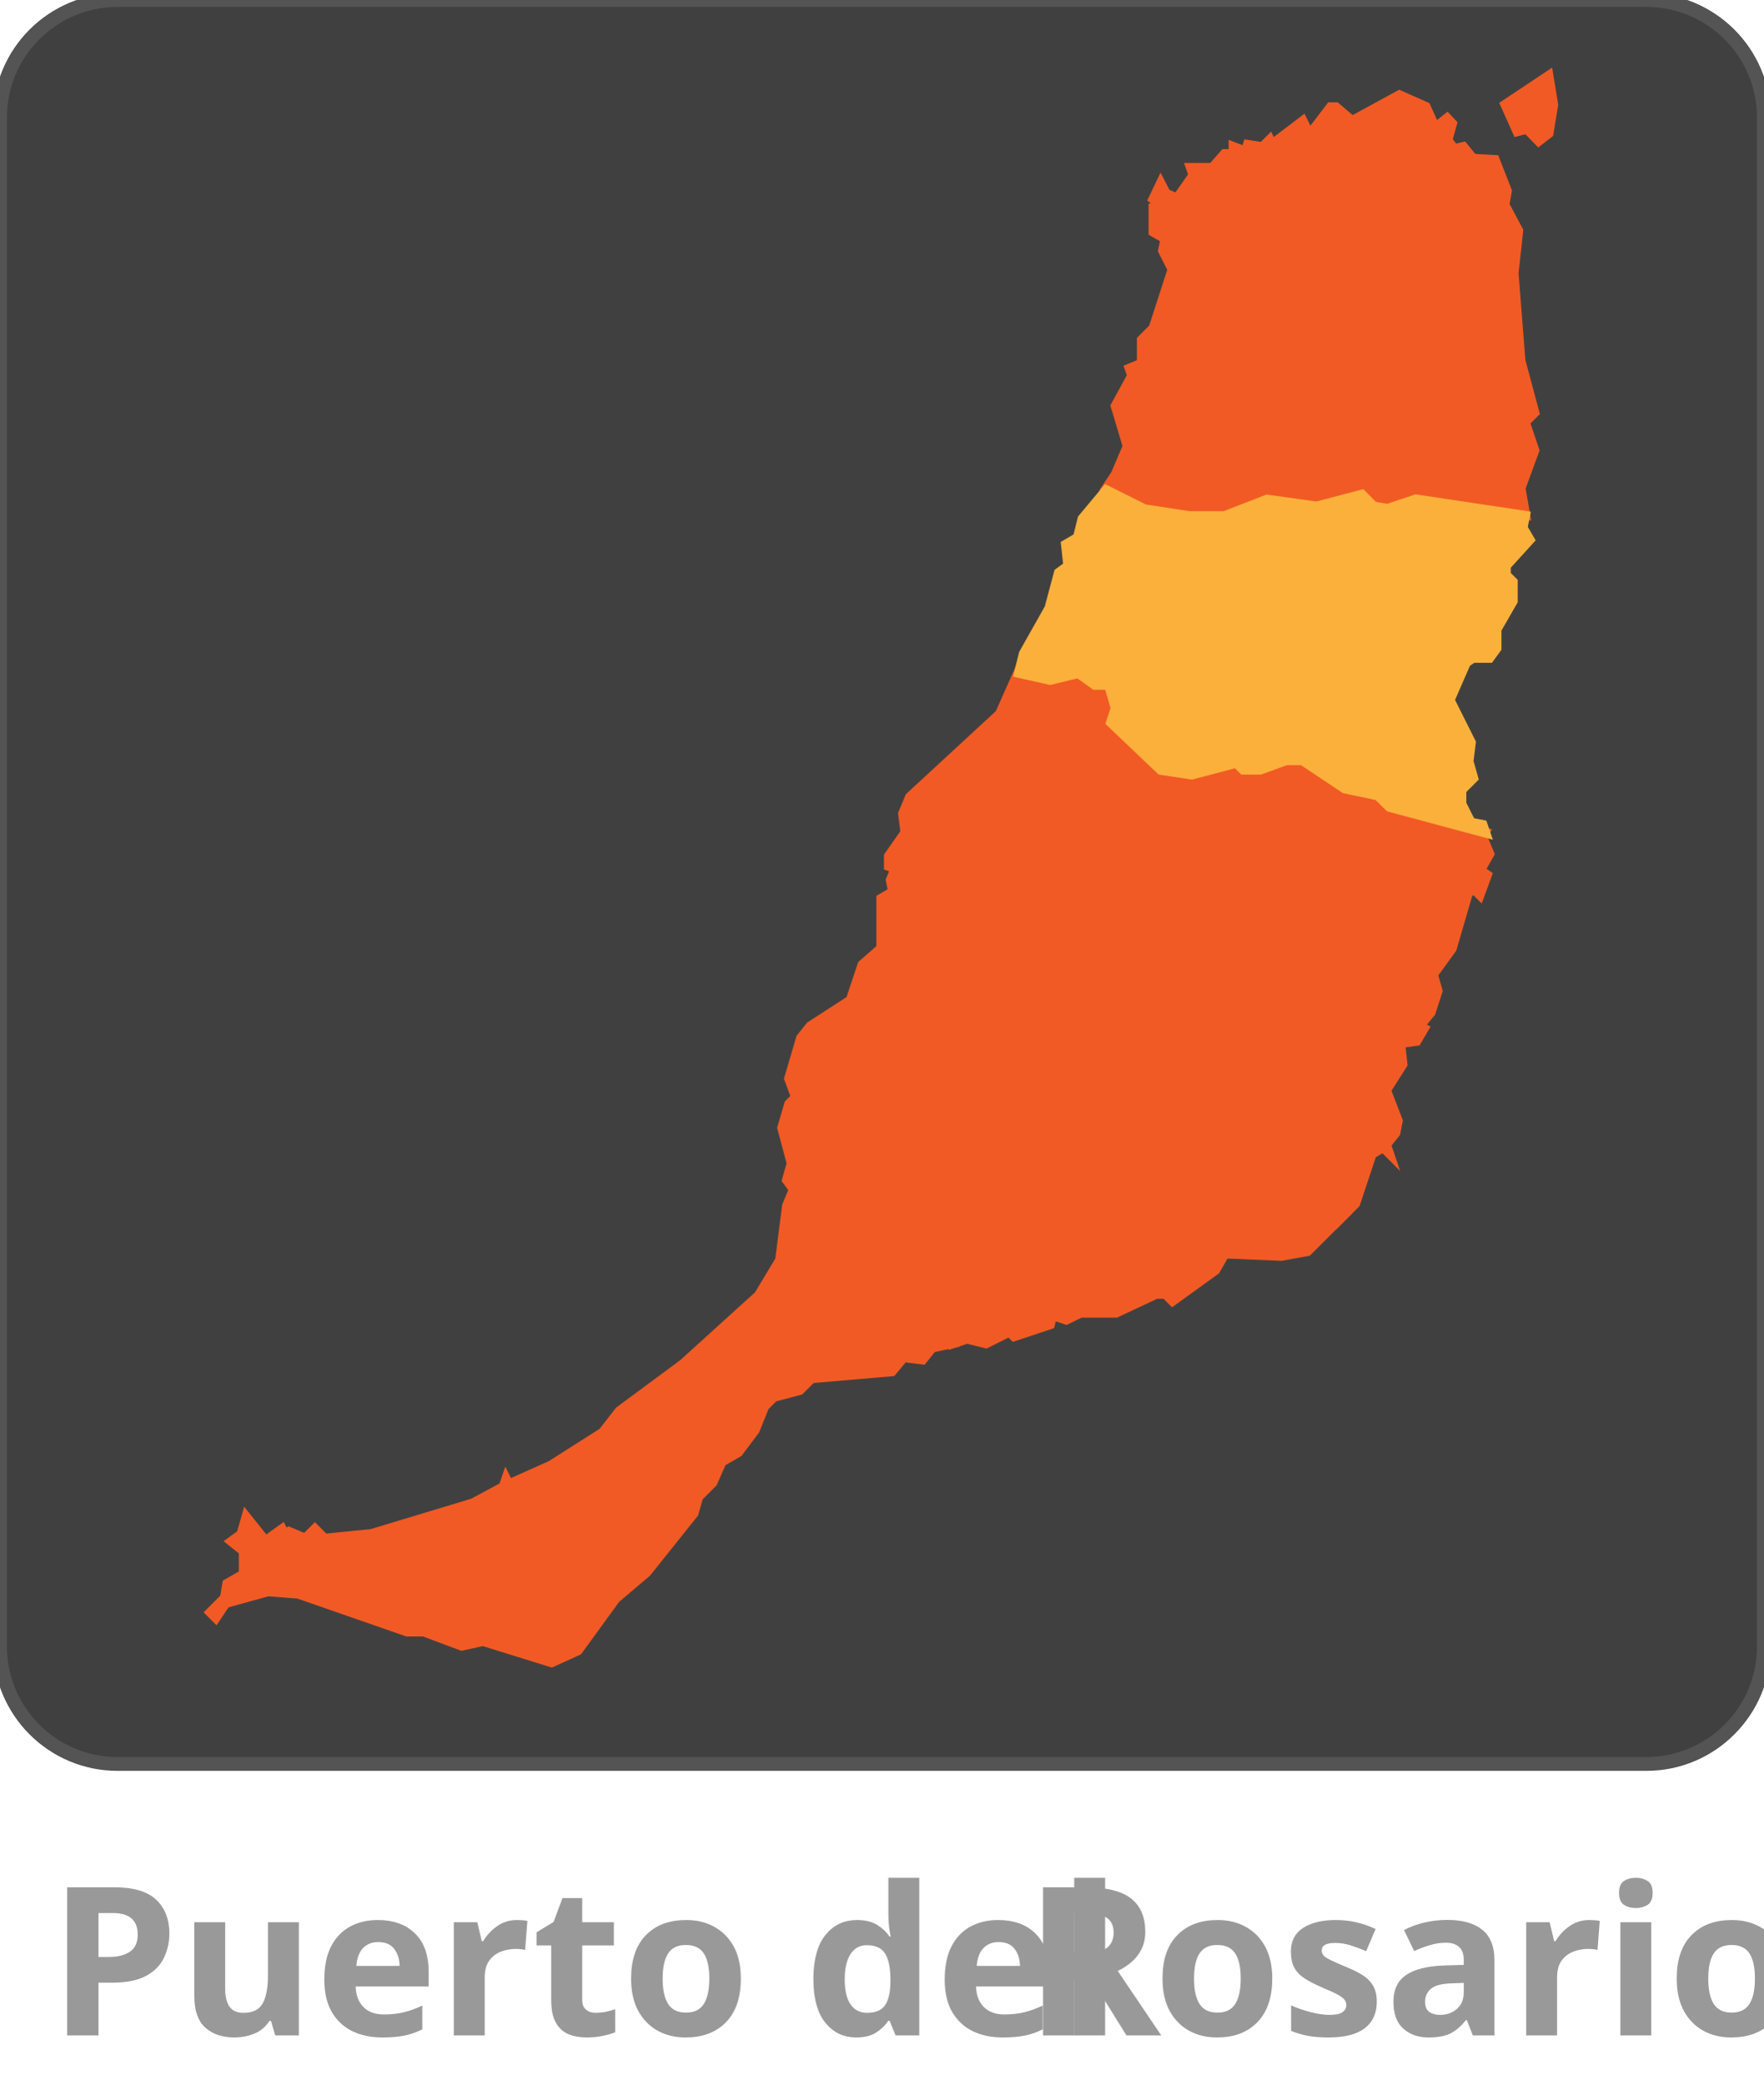
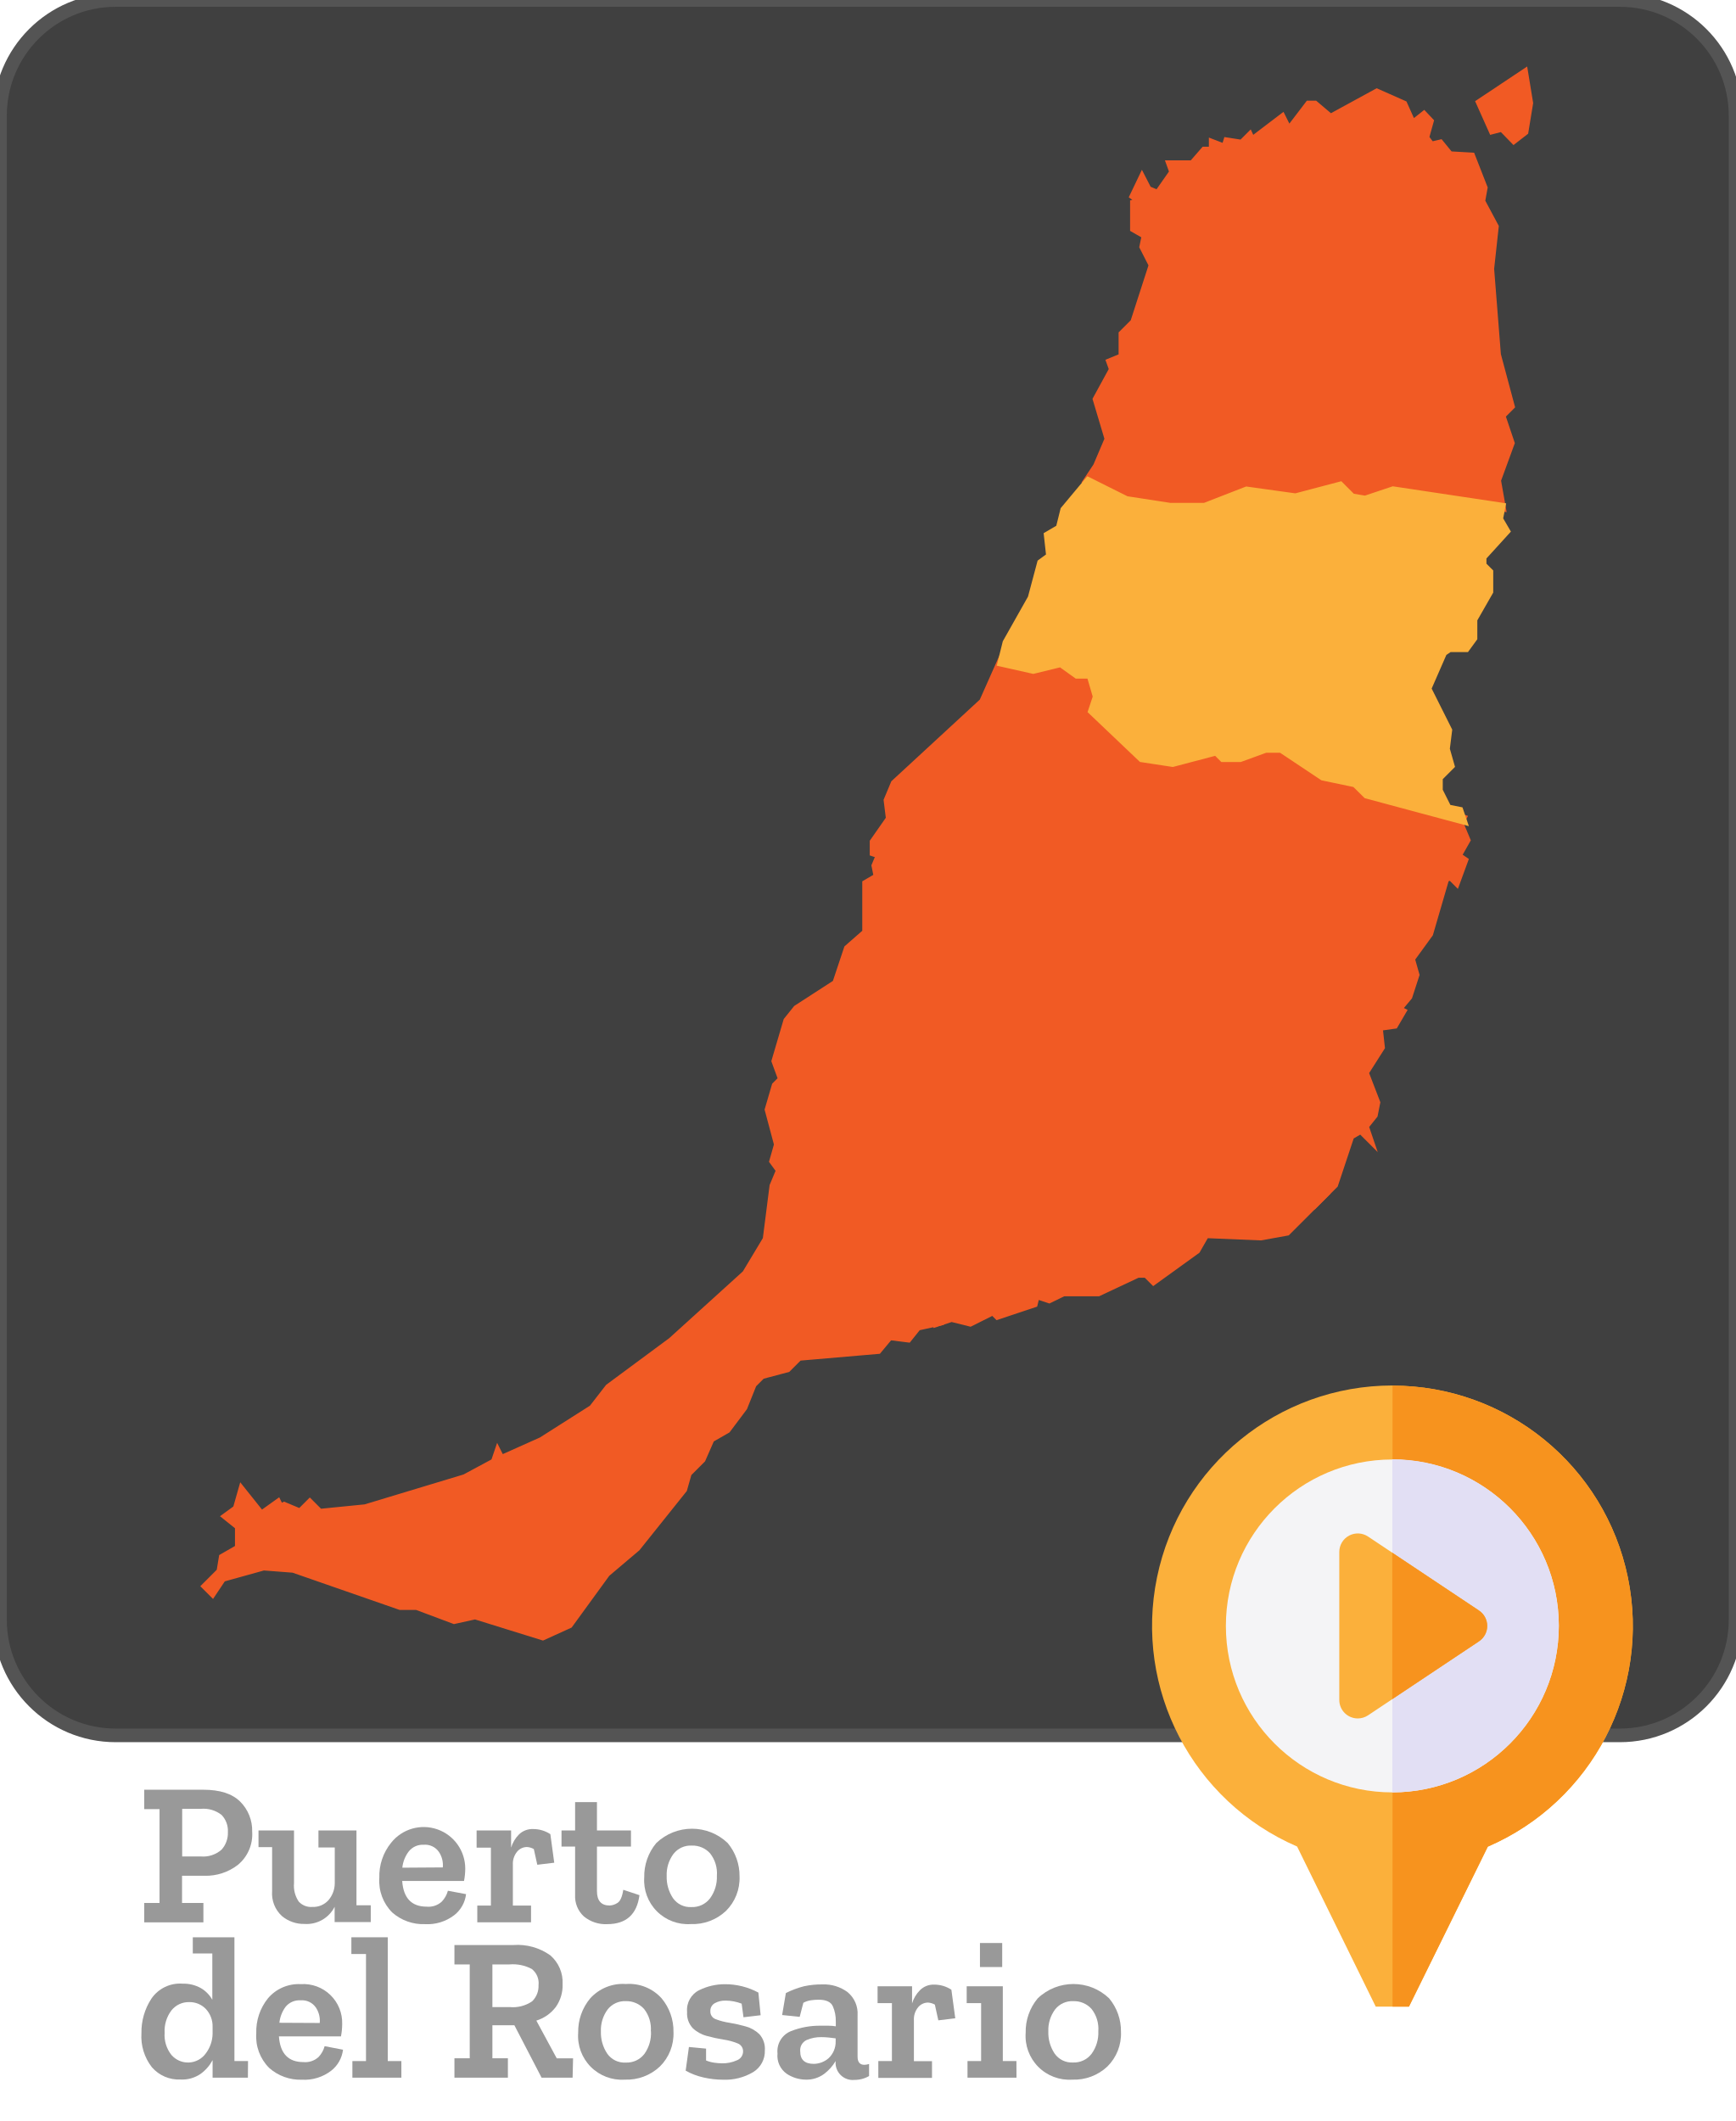
- <svg xmlns="http://www.w3.org/2000/svg" id="Municipios_de_la_provincia_de_Santa_Cruz_de_Tenerife" data-name="Municipios de la provincia de Santa Cruz de Tenerife" viewBox="0 0 255.12 301.43">
+ <svg xmlns="http://www.w3.org/2000/svg" id="Municipios_de_la_provincia_de_Santa_Cruz_de_Tenerife" data-name="Municipios de la provincia de Santa Cruz de Tenerife" viewBox="0 0 255.12 311.81">
  <defs>
-     <style>.cls-1{fill:#404040;stroke:#545454;stroke-width:2px;}.cls-1,.cls-2,.cls-3{stroke-miterlimit:10;}.cls-2{fill:#f15a24;stroke:#f15a24;}.cls-2,.cls-3{stroke-width:1.52px;}.cls-3{fill:#fbb03b;stroke:#fbb03b;}.cls-4{font-size:30px;fill:#999;font-family:ZillaSlab-SemiBold, Zilla Slab;font-weight:700;}.cls-5{letter-spacing:-0.01em;}</style>
+     <style>.cls-1{fill:#404040;stroke:#545454;stroke-width:2px;}.cls-1,.cls-2,.cls-3{stroke-miterlimit:10;}.cls-2{fill:#f15a24;stroke:#f15a24;}.cls-2,.cls-3{stroke-width:1.52px;}.cls-3,.cls-5{fill:#fbb03b;}.cls-3{stroke:#fbb03b;}.cls-4{fill:#999;}.cls-6{fill:#f7931e;}.cls-7{fill:#f4f4f6;}.cls-8{fill:#e2dff4;}</style>
  </defs>
  <rect class="cls-1" width="255.12" height="255.12" rx="17.01" ry="17.01" />
  <path id="Antigua" class="cls-2" d="M214.7,120.42l-.34.68,1,2.39L214,125.89l1,.68-1,2.73-.68-.68-1,.34-2.39,8.2-2.73,3.76.68,2.39-1,3.08-1.71,2.05.68.34-1,1.71-2.39.34.34,3.08-2.39,3.76,1.71,4.44-.34,1.71-1.37,1.71.34,1-.68-.68-1.71,1-2.39,7.18-1,1,.34-1-16.74-26.31-22.21-13.33.68-4.44,3.42-4.78-1-9.57,1-2.05,7.52-2.39,4.44.68,6.49-1.71,1,1h2.39l3.76-1.37h2.39l6.15,4.1,4.78,1,1.71,1.71Z" />
  <path id="Betancuria" class="cls-2" d="M147.38,97.18l4.44,1,4.1-1,2.39,1.71h2.05l1,3.42-.68,2.05,7.18,6.83-7.52,2.39-1,2.05,1,9.57L156.95,130l-.68,4.44-6.83-1-1.37,1.71L144,131H138.5L136.79,129V127.6l-1.71-1.71-5.47-.34-1-.34v-1.37l2.39-3.42-.34-2.73,1-2.39,13-12Z" />
  <path id="La_Oliva" data-name="La Oliva" class="cls-2" d="M223.93,11.06l-6.14,4.09,1.69,3.78,1.38-.36,1.69,1.74,1.38-1.07.67-4.09ZM202.4,13.82l-6.85,3.74-2.36-2h-.71L189.4,19.6l-1-2L183.93,21l-.31-.67-1,1L180.51,21l-.31,1-1.74-.67v1h-1.33l-1.74,2h-3.07l.36,1-2.4,3.43-1.69-.71-.71-1.38-1,2.09,1.38,1-1.38.31v3.43l1.74,1-.36,1.74,1.38,2.71-2.76,8.54-1.69,1.69v3.43l-1.74.71.36,1-2.4,4.4,1.74,5.83-1.74,4.09-1.33,2,5.47,2.76,6.45,1h5.16l6.14-2.4,7.16,1,6.5-1.69,1.69,1.69,2.09.36,4.09-1.38,15.71,2.4-.67-3.78,2-5.47-1.38-4.09,1.38-1.38-2-7.47-1-12.68.67-6.14-2-3.74.36-2-1.74-4.45L213,23l-1.38-1.69-1.33.31-1-1.33.67-2.4-.67-.71-1.74,1.38-1.38-3.07Z" />
  <path id="Pájara" class="cls-2" d="M129.61,125.55l5.47.34,1.71,1.71V129L138.5,131H144l4.1,4.1,1.37-1.71,6.83,1-1.37,5.81,1.71,1v1.37l-3.76,3.08-1,2.05-3.08,2.39-2.39.68-10.93,10.59-1.71.68-1.37-1-3.76,1.71.34,2.73,2.73.68,2.39,3.42.68,1.71-1.37,3.08,1.37,3.76-.68,3.08,1,2.05-1,2.73.68,3.76,2.73,2.73.34,1.71-3.08.68-1.37,1.71-2.73-.34-1.71,2.05-11.62,1-1.71,1.71-3.76,1-1.37,1.37-1.37,3.42L106.72,210l-2.39,1.37L103,214.4l-2.05,2.05-.68,2.39-6.83,8.54L89,231.14l-5.47,7.52-3.76,1.71-9.91-3.08-3.08.68-5.47-2.05H58.88l-15.72-5.47-4.44-.34-6.15,1.71-1.37,2.05-.68-.68,2.05-2.05.34-2.05,2.39-1.37v-3.42l-1.71-1.37,1.37-1,.68-2.39,2.73,3.42,2.39-1.71.34.68.68-.34,2.39,1,1.37-1.37,1.37,1.37,6.83-.68,14.69-4.44,4.44-2.39.34-1,.34.68L79.72,212l7.52-4.78,2.39-3.08,9.23-6.83,10.93-9.91,3.08-5.13,1-7.86,1-2.39-1-1.37.68-2.39-1.37-5.13,1-3.42,1-1-1-2.73,1.71-5.81,1.37-1.71,5.81-3.76,1.71-5.13,2.73-2.39V130l1.71-1-.34-1.71Z" />
-   <path id="Puerto_del_Rosario" data-name="Puerto del Rosario" class="cls-3" d="M220.51,74.63l-.34,1.71,1,1.71-3.42,3.76v1.37l1,1v2.73L216.4,91v2.73l-1,1.37H213l-1,.68-2.39,5.47,3.08,6.15-.34,2.73.68,2.39-1.71,1.71v2.05l1.37,2.73,1.71.34.34,1L201,116.66,199.32,115l-4.78-1-6.15-4.1H186l-3.76,1.37h-2.39l-1-1-6.49,1.71-4.44-.68-7.18-6.83.68-2.05-1-3.42h-2.05l-2.39-1.71-4.1,1-4.44-1,.68-2.73L151.82,88l1.37-5.13,1.37-1-.34-3.08,1.71-1,.68-2.73,3.42-4.1,5.47,2.73,6.49,1h5.13l6.15-2.39,7.18,1,6.49-1.71,1.71,1.71,2.05.34,4.1-1.37Z" />
+   <path id="Puerto_del_Rosario" data-name="Puerto del Rosario" class="cls-3" d="M220.5,74.63l-.34,1.71,1,1.71-3.42,3.76v1.37l1,1v2.73L216.4,91v2.73l-1,1.37H213l-1,.68-2.39,5.47,3.08,6.15-.34,2.73.68,2.39-1.71,1.71v2.05l1.37,2.73,1.71.34.34,1L201,116.66,199.32,115l-4.78-1-6.15-4.1H186l-3.76,1.37h-2.39l-1-1-6.49,1.71-4.44-.68-7.18-6.83.68-2.05-1-3.42h-2.05l-2.39-1.71-4.1,1-4.44-1,.68-2.73L151.82,88l1.37-5.13,1.37-1-.34-3.08,1.71-1,.68-2.73,3.42-4.1,5.47,2.73,6.49,1h5.13l6.15-2.39,7.18,1,6.49-1.71,1.71,1.71,2.05.34,4.1-1.37Z" />
  <path id="Tuineje" class="cls-2" d="M194.88,175.1l-5.81,5.81-3.76.68-8.2-.34-1.37,2.39-6.15,4.44-1-1H167.2l-5.81,2.73h-5.13l-2.05,1-2.05-.68-.34,1.37-5.13,1.71-.68-.68-3.42,1.71-2.73-.68-2.05.68-.34-1.71-2.73-2.73-.68-3.76,1-2.73-1-2.05.68-3.08-1.37-3.76,1.37-3.08-.68-1.71-2.39-3.42-2.73-.68-.34-2.73,3.76-1.71,1.37,1,1.71-.68,10.93-10.59,2.39-.68,3.08-2.39,1-2.05,3.76-3.08v-1.37l-1.71-1,1.37-5.81,22.21,13.33,16.74,26.31Z" />
-   <text class="cls-4" transform="translate(7.01 294.38)">Puerto del <tspan class="cls-5" x="141.15" y="0">R</tspan>
-     <tspan x="159.78" y="0">osario</tspan>
-   </text>
+   <path class="cls-4" d="M37.07,269.28A5.82,5.82,0,0,1,35,274.13a7.68,7.68,0,0,1-4.94,1.63h-3.3v4H29.9v2.85H21.2v-2.85h2.25v-13.8H21.2v-2.85h8.7q3.63,0,5.4,1.74A6,6,0,0,1,37.07,269.28Zm-3.57.06a3.38,3.38,0,0,0-.92-2.52,4.3,4.3,0,0,0-3.08-.9H26.78v7h2.73a4.09,4.09,0,0,0,3.06-1A3.65,3.65,0,0,0,33.5,269.34Z" />
+   <path class="cls-4" d="M54.5,282.57H49.19v-2.25a4.61,4.61,0,0,1-4.44,2.52,5,5,0,0,1-3.31-1.16A4.5,4.5,0,0,1,40,278v-6.45H38V269.1h5.22v7.74a4.16,4.16,0,0,0,.69,2.71,2.44,2.44,0,0,0,2,.79,3,3,0,0,0,2.38-1,3.87,3.87,0,0,0,.92-2.49v-5.25h-2.4V269.1H52.4v11h2.1Z" />
+   <path class="cls-4" d="M68.51,278.46a4.59,4.59,0,0,1-1.74,3.09,6.44,6.44,0,0,1-4.29,1.32,6.88,6.88,0,0,1-4.83-1.72,6.54,6.54,0,0,1-1.89-5.08,7.79,7.79,0,0,1,1.73-5.16,6.11,6.11,0,0,1,10.9,3.81,9.78,9.78,0,0,1-.18,1.8H59.12q.27,3.78,3.6,3.78a2.88,2.88,0,0,0,2.23-.75,3.73,3.73,0,0,0,.89-1.59Zm-3.42-3.93a3.48,3.48,0,0,0-.56-2.26,2.47,2.47,0,0,0-2.27-1.07,2.61,2.61,0,0,0-2.19,1,4.74,4.74,0,0,0-.93,2.37Z" />
+   <path class="cls-4" d="M78.38,268.89a4.58,4.58,0,0,1,2.52.75l.57,4.2-2.49.3-.51-2.31a2.39,2.39,0,0,0-1-.3,1.89,1.89,0,0,0-1.46.69,2.78,2.78,0,0,0-.62,1.92v6h2.67v2.46H70.16v-2.46h2v-8.52h-2.1V269.1h5.07v2.52a4.68,4.68,0,0,1,1.15-1.93A2.82,2.82,0,0,1,78.38,268.89Z" />
+   <path class="cls-4" d="M94,278.61q-.57,4.26-4.74,4.26a5,5,0,0,1-3.44-1.14,4,4,0,0,1-1.28-3.18v-7.08h-2V269.1h2v-4.17h3.21v4.17h5v2.37h-5V278q0,2.13,1.86,2.13a2.28,2.28,0,0,0,1.14-.37q.63-.37.87-1.94Z" />
+   <path class="cls-4" d="M108.71,275.85a6.76,6.76,0,0,1-2,5.08,7.12,7.12,0,0,1-5.17,1.93A6.43,6.43,0,0,1,94.7,276a7.62,7.62,0,0,1,1.77-5.05,7.59,7.59,0,0,1,10.5,0A7.52,7.52,0,0,1,108.71,275.85Zm-3.33-.09a4.74,4.74,0,0,0-1-3.3,3.46,3.46,0,0,0-2.68-1.14A3.21,3.21,0,0,0,99,272.54a5.11,5.11,0,0,0-1,3.26,5.54,5.54,0,0,0,.92,3.24,3.09,3.09,0,0,0,2.72,1.32,3.26,3.26,0,0,0,2.73-1.28A5.25,5.25,0,0,0,105.38,275.76Z" />
+   <path class="cls-4" d="M36.44,305.44H31.25v-2.58a5.94,5.94,0,0,1-1.73,2,4.76,4.76,0,0,1-3,.85,5.23,5.23,0,0,1-4.19-1.8,7.35,7.35,0,0,1-1.54-5,9,9,0,0,1,1.46-5.08,5.09,5.09,0,0,1,4.58-2.21,5.21,5.21,0,0,1,2.69.65,4.54,4.54,0,0,1,1.69,1.72v-6.81H28.34V284.8h6.12V303h2ZM31.25,299v-1a3.71,3.71,0,0,0-1-2.67,3.3,3.3,0,0,0-2.43-1,3.24,3.24,0,0,0-2.62,1.22,5,5,0,0,0-1,3.31,4.68,4.68,0,0,0,1,3.24,3.22,3.22,0,0,0,5.06-.24A4.91,4.91,0,0,0,31.25,299Z" />
+   <path class="cls-4" d="M50.42,301.33a4.59,4.59,0,0,1-1.74,3.09,6.44,6.44,0,0,1-4.29,1.32A6.88,6.88,0,0,1,39.56,304a6.54,6.54,0,0,1-1.89-5.08,7.79,7.79,0,0,1,1.73-5.16,5.92,5.92,0,0,1,4.81-2.07,5.71,5.71,0,0,1,6.09,5.88,9.79,9.79,0,0,1-.18,1.8H41q.27,3.78,3.6,3.78a2.88,2.88,0,0,0,2.23-.75,3.72,3.72,0,0,0,.89-1.59ZM47,297.4a3.48,3.48,0,0,0-.56-2.26,2.47,2.47,0,0,0-2.27-1.07A2.61,2.61,0,0,0,42,295a4.74,4.74,0,0,0-.93,2.37Z" />
+   <path class="cls-4" d="M59,305.44h-7.2V303h2V287.26H51.65V284.8H57V303h2Z" />
+   <path class="cls-4" d="M84.17,305.44H79.61l-4-7.71H72.38v4.86h2.28v2.85H66.8v-2.85h2.25v-13.8H66.8v-2.85h8.67a8.28,8.28,0,0,1,5.43,1.52,5.24,5.24,0,0,1,1.8,4.24,5.46,5.46,0,0,1-1,3.35,5.65,5.65,0,0,1-2.86,2l3,5.55h2.4Zm-5-13.65a2.65,2.65,0,0,0-1-2.33,5.91,5.91,0,0,0-3.27-.67H72.38v6.27H74.9a5,5,0,0,0,3.33-.85A3.12,3.12,0,0,0,79.16,291.79Z" />
+   <path class="cls-4" d="M99,298.72a6.76,6.76,0,0,1-2,5.08,7.12,7.12,0,0,1-5.17,1.93,6.43,6.43,0,0,1-6.84-6.9,7.62,7.62,0,0,1,1.77-5.05A6.46,6.46,0,0,1,92,291.67a6.43,6.43,0,0,1,5.25,2.1A7.52,7.52,0,0,1,99,298.72Zm-3.33-.09a4.74,4.74,0,0,0-1-3.3A3.46,3.46,0,0,0,92,294.19a3.21,3.21,0,0,0-2.67,1.21,5.11,5.11,0,0,0-1,3.25,5.55,5.55,0,0,0,.92,3.24A3.09,3.09,0,0,0,92,303.22a3.26,3.26,0,0,0,2.73-1.28A5.25,5.25,0,0,0,95.69,298.63Z" />
+   <path class="cls-4" d="M112.43,301.42a3.59,3.59,0,0,1-1.73,3.21,8,8,0,0,1-4.4,1.11,13.06,13.06,0,0,1-2.89-.33,9.65,9.65,0,0,1-2.62-1l.48-3.48,2.52.24,0,1.74a4.81,4.81,0,0,0,1.21.33,8.37,8.37,0,0,0,1.16.09,5,5,0,0,0,2.15-.44,1.39,1.39,0,0,0,.92-1.3,1.23,1.23,0,0,0-.83-1.2,8.52,8.52,0,0,0-2.06-.55,21.73,21.73,0,0,1-2.46-.54,4.74,4.74,0,0,1-2.05-1.14,3.16,3.16,0,0,1-.83-2.38,3.24,3.24,0,0,1,1.79-3.21,8.5,8.5,0,0,1,3.77-.87,10.31,10.31,0,0,1,4.92,1.23l.33,3.33-2.52.3-.27-2a6.56,6.56,0,0,0-2.37-.45,3.09,3.09,0,0,0-1.58.38,1.27,1.27,0,0,0-.65,1.19,1.18,1.18,0,0,0,.81,1.17,9.39,9.39,0,0,0,2,.52,21,21,0,0,1,2.4.54,4.65,4.65,0,0,1,2,1.14A3.2,3.2,0,0,1,112.43,301.42Z" />
+   <path class="cls-4" d="M115.52,293a13.11,13.11,0,0,1,2.67-1,12.1,12.1,0,0,1,2.7-.27,5.83,5.83,0,0,1,3.71,1.14,4.08,4.08,0,0,1,1.46,3.42v6.06q0,1.2,1,1.2a2.62,2.62,0,0,0,.69-.12l0,1.77a4.27,4.27,0,0,1-2.16.57,2.52,2.52,0,0,1-2.76-2.67V303a6.38,6.38,0,0,1-1.69,1.89,4.33,4.33,0,0,1-2.71.84,5.18,5.18,0,0,1-2.77-.85,3.24,3.24,0,0,1-1.37-3,3.18,3.18,0,0,1,2-3.29,11.42,11.42,0,0,1,4.29-.79l1.17,0q.6,0,1.11.09v-.75a5.34,5.34,0,0,0-.42-2.16q-.42-1-2.1-1a7.33,7.33,0,0,0-1.19.09,3.43,3.43,0,0,0-1.06.36l-.54,2.07-2.58-.27Zm7.32,7.14v-.48l-1-.12a10.29,10.29,0,0,0-1.11-.06,5.24,5.24,0,0,0-2.15.42,1.65,1.65,0,0,0-.95,1.68q0,1.83,2,1.83a3.38,3.38,0,0,0,2.16-.82A3.3,3.3,0,0,0,122.84,300.1Z" />
+   <path class="cls-4" d="M137.33,291.76a4.59,4.59,0,0,1,2.52.75l.57,4.2-2.49.3-.51-2.31a2.39,2.39,0,0,0-1-.3,1.89,1.89,0,0,0-1.46.69,2.78,2.78,0,0,0-.62,1.92v6H137v2.46h-7.89V303h2v-8.52H129V292h5.07v2.52a4.68,4.68,0,0,1,1.15-1.93A2.82,2.82,0,0,1,137.33,291.76Z" />
+   <path class="cls-4" d="M149.42,305.44h-7.2V303h2v-8.52H142.1V292h5.31v11h2Zm-5.37-16.26v-3.54h3.27v3.54Z" />
+   <path class="cls-4" d="M164.78,298.72a6.76,6.76,0,0,1-2,5.08,7.12,7.12,0,0,1-5.17,1.93,6.43,6.43,0,0,1-6.84-6.9,7.62,7.62,0,0,1,1.77-5.05,7.59,7.59,0,0,1,10.5,0A7.52,7.52,0,0,1,164.78,298.72Zm-3.33-.09a4.74,4.74,0,0,0-1-3.3,3.46,3.46,0,0,0-2.68-1.14,3.21,3.21,0,0,0-2.67,1.21,5.1,5.1,0,0,0-1,3.25,5.55,5.55,0,0,0,.92,3.24,3.09,3.09,0,0,0,2.71,1.32,3.26,3.26,0,0,0,2.73-1.28A5.25,5.25,0,0,0,161.45,298.63Z" />
+   <path class="cls-5" d="M204.67,203.68a35.34,35.34,0,0,0-14,67.78L202.23,295h4.88l11.59-23.52a35.34,35.34,0,0,0-14-67.78Z" />
+   <path class="cls-6" d="M207.11,295l11.59-23.52a35.34,35.34,0,0,0-14-67.78V295Z" />
+   <path class="cls-7" d="M204.67,263.5A24.47,24.47,0,1,1,229.14,239,24.5,24.5,0,0,1,204.67,263.5Z" />
+   <path class="cls-8" d="M229.14,239a24.5,24.5,0,0,0-24.47-24.47V263.5A24.5,24.5,0,0,0,229.14,239Z" />
+   <path class="cls-5" d="M199.59,252.63a2.72,2.72,0,0,1-2.72-2.72V228.15a2.72,2.72,0,0,1,4.23-2.26l16.31,10.88a2.72,2.72,0,0,1,0,4.52L201.1,252.17a2.72,2.72,0,0,1-1.51.46Z" />
+   <path class="cls-6" d="M217.41,236.77l-12.75-8.5v21.52l12.75-8.5a2.72,2.72,0,0,0,0-4.52Z" />
</svg>
